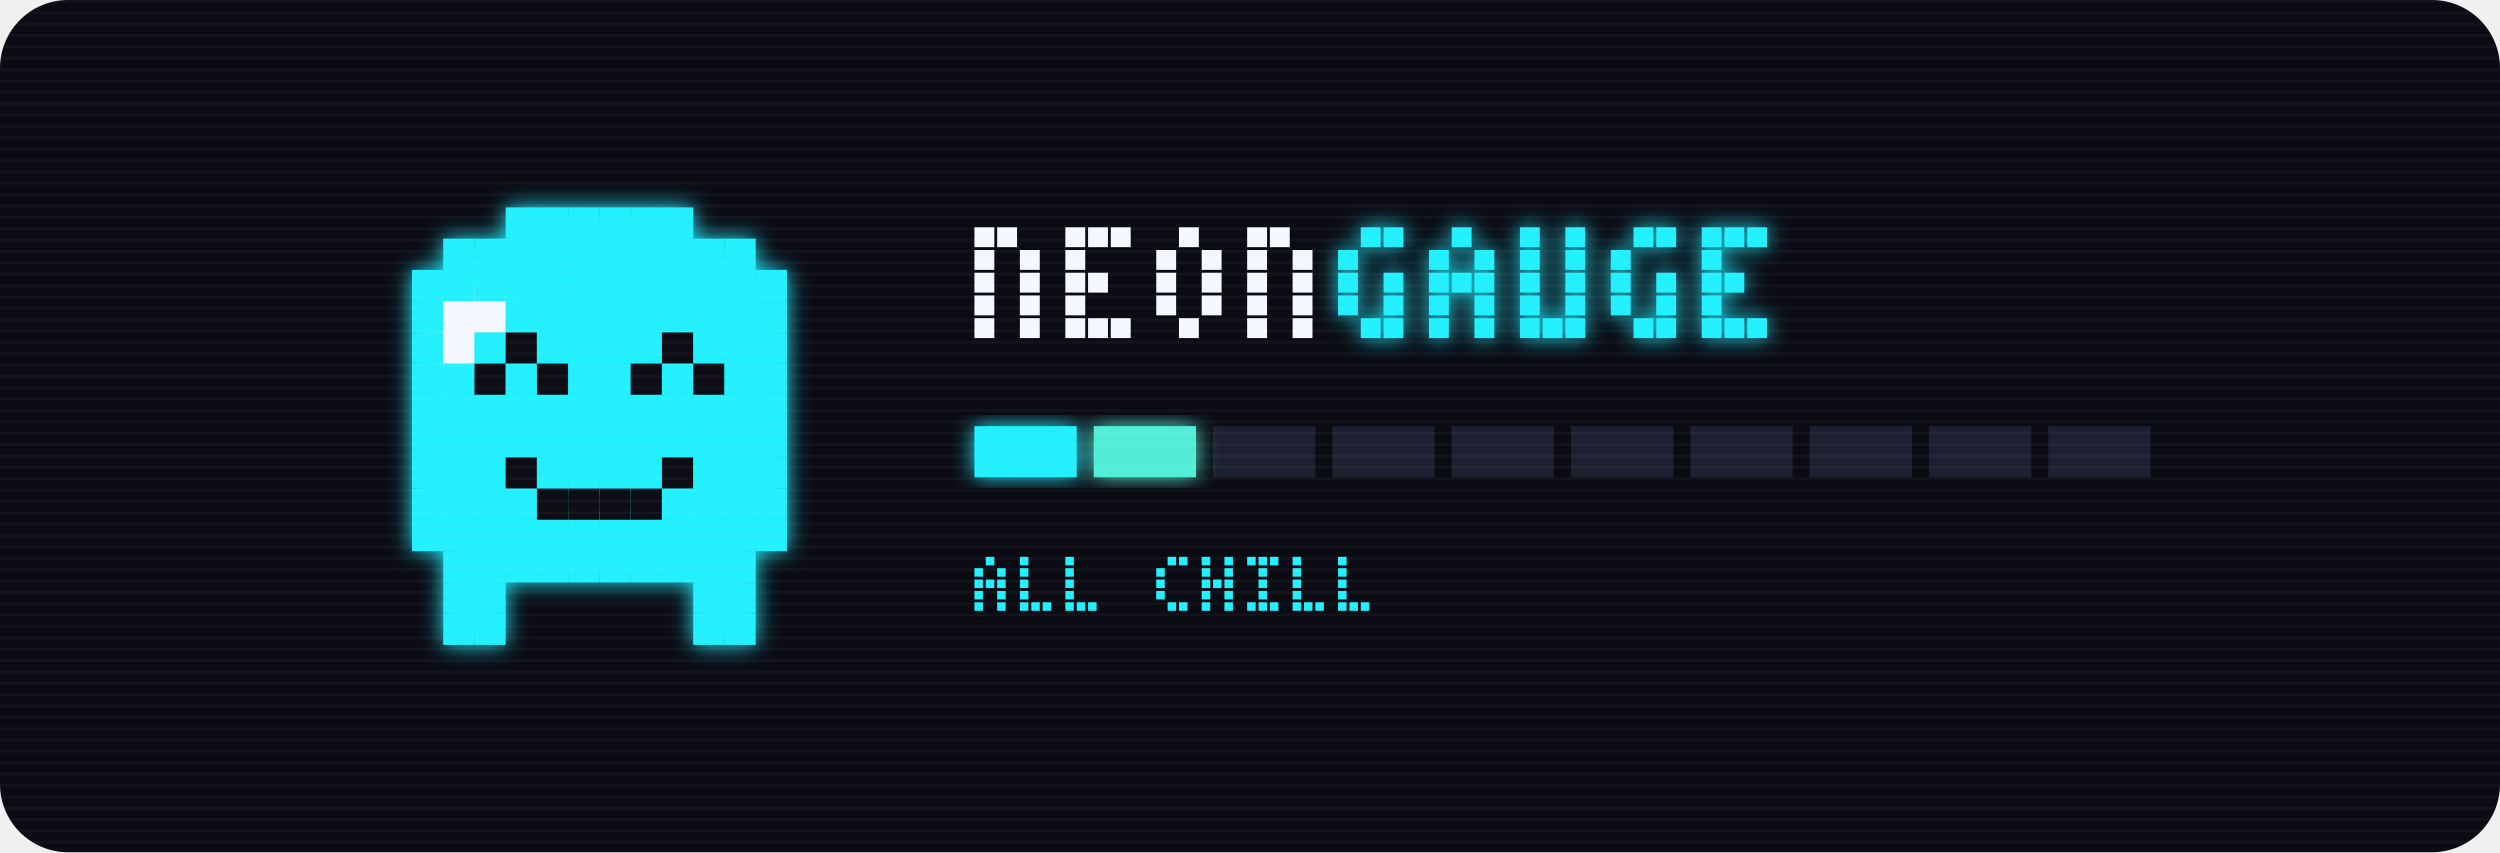
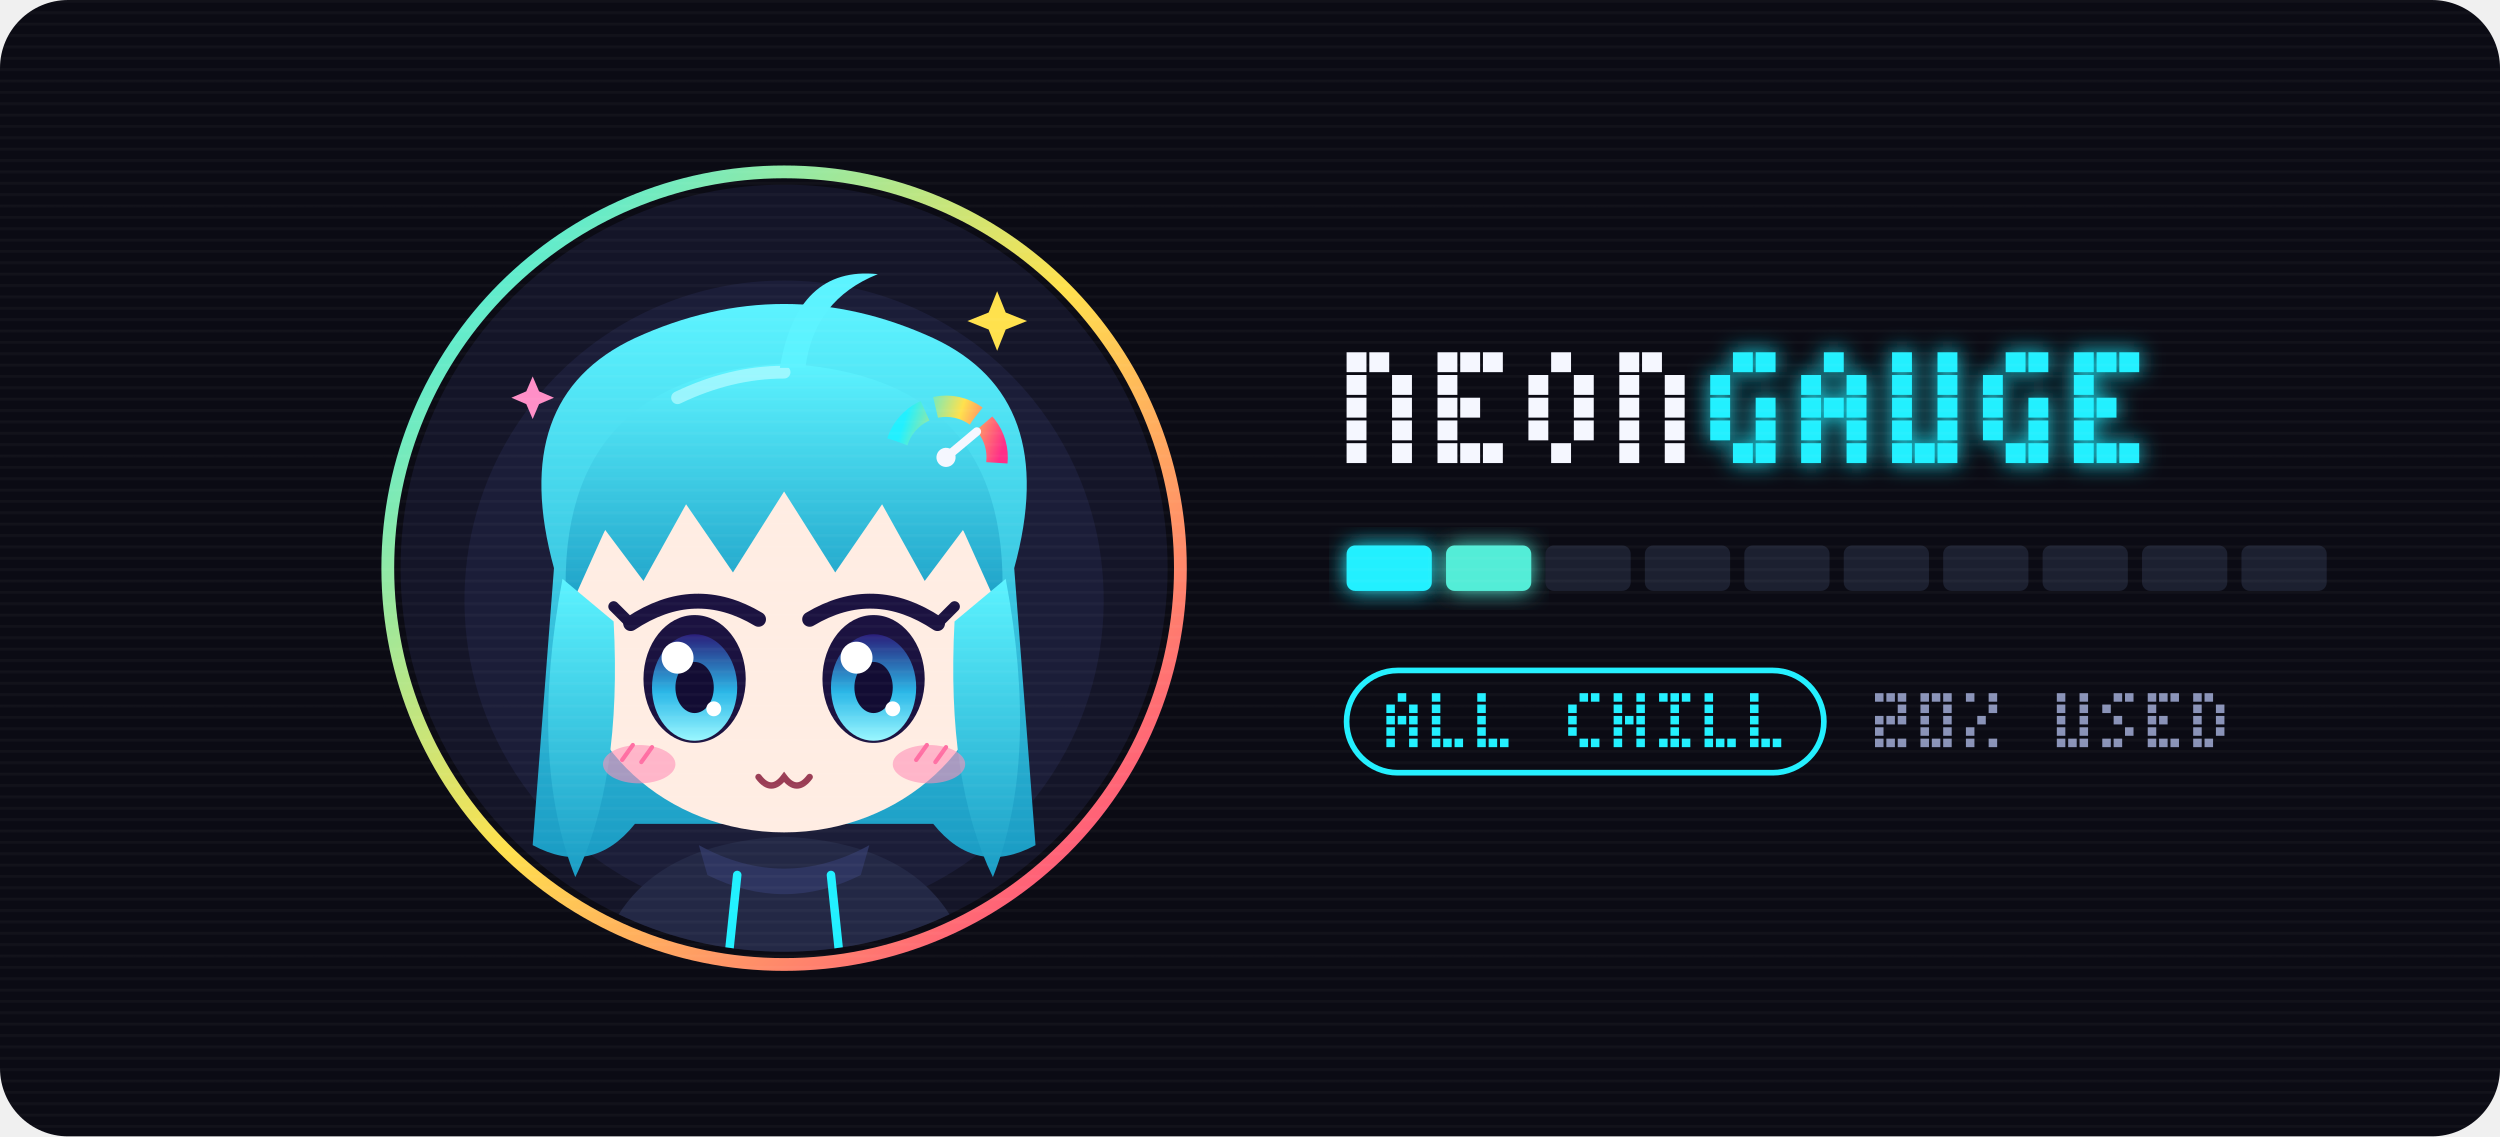
- <svg xmlns="http://www.w3.org/2000/svg" width="880" height="300" viewBox="0 0 880 300" role="img" aria-label="NeonGauge">
+ <svg xmlns="http://www.w3.org/2000/svg" width="880" height="400" viewBox="0 0 880 400" role="img" aria-label="NeonGauge: Gauge-chan next to a usage bar showing ALL CHILL">
  <defs>
-     <filter id="glow" x="-20%" y="-20%" width="140%" height="140%">
+     <filter id="glow" x="-20%" y="-40%" width="140%" height="180%">
      <feGaussianBlur stdDeviation="4" result="b" />
      <feMerge>
        <feMergeNode in="b" />
        <feMergeNode in="SourceGraphic" />
      </feMerge>
    </filter>
+   </defs>
+   <defs>
    <pattern id="scan" width="4" height="4" patternUnits="userSpaceOnUse">
-       <rect width="4" height="1" fill="#FFFFFF" fill-opacity="0.035" />
+       <rect width="4" height="1" fill="#FFFFFF" fill-opacity="0.03" />
    </pattern>
  </defs>
-   <rect width="880" height="300" rx="24" fill="#0B0B14" />
+   <rect width="880" height="400" rx="24" fill="#0B0B14" />
+   <svg x="126" y="50" width="300" height="300" viewBox="0 0 400 400">
+     <defs>
+       <clipPath id="bdBadge">
+         <circle cx="200" cy="200" r="180" />
+       </clipPath>
+       <linearGradient id="bdRing" x1="0" y1="0" x2="1" y2="1">
+         <stop offset="0" stop-color="#22F0FF" />
+         <stop offset="0.5" stop-color="#FFE14D" />
+         <stop offset="1" stop-color="#FF2E88" />
+       </linearGradient>
+       <linearGradient id="bdHair" x1="0" y1="0" x2="0" y2="1">
+         <stop offset="0" stop-color="#5CF3FF" />
+         <stop offset="1" stop-color="#1A9CC4" />
+       </linearGradient>
+       <linearGradient id="bdIris" x1="0" y1="0" x2="0" y2="1">
+         <stop offset="0" stop-color="#2A1E7A" />
+         <stop offset="0.55" stop-color="#2BB8E8" />
+         <stop offset="1" stop-color="#9AF7FF" />
+       </linearGradient>
+       <linearGradient id="bdClip" x1="0" y1="0" x2="1" y2="0">
+         <stop offset="0" stop-color="#22F0FF" />
+         <stop offset="0.5" stop-color="#FFE14D" />
+         <stop offset="1" stop-color="#FF2E88" />
+       </linearGradient>
+     </defs>
+     <circle cx="200" cy="200" r="186" fill="none" stroke="url(#bdRing)" stroke-width="6" />
+     <g clip-path="url(#bdBadge)">
+       <rect width="400" height="400" fill="#141528" />
+       <circle cx="200" cy="215" r="150" fill="#1B1D38" />
+       <path d="M 300 70 l 4 10 l 10 4 l -10 4 l -4 10 l -4 -10 l -10 -4 l 10 -4 z" fill="#FFE14D" />
+       <path d="M 82 110 l 3 7 l 7 3 l -7 3 l -3 7 l -3 -7 l -7 -3 l 7 -3 z" fill="#FF8FC7" />
+       <path d="M 92 200 Q 70 120 130 92 Q 200 60 270 92 Q 330 120 308 200 L 318 330 Q 290 345 270 320 L 130 320 Q 110 345 82 330 Z" fill="url(#bdHair)" />
+       <path d="M 110 400 Q 118 330 200 326 Q 282 330 290 400 Z" fill="#232845" />
+       <path d="M 160 330 Q 200 352 240 330 L 236 344 Q 200 362 164 344 Z" fill="#2E3560" />
+       <path d="M 178 344 L 174 382" stroke="#22F0FF" stroke-width="4" stroke-linecap="round" />
+       <path d="M 222 344 L 226 382" stroke="#22F0FF" stroke-width="4" stroke-linecap="round" />
+       <circle cx="174" cy="386" r="5" fill="#FF2E88" />
+       <circle cx="226" cy="386" r="5" fill="#FF2E88" />
+       <ellipse cx="200" cy="232" rx="100" ry="92" fill="#FFEDE3" />
+       <path d="M 98 222 Q 90 110 200 104 Q 310 110 302 222 L 284 182 L 266 206 L 246 170 L 224 202 L 200 164 L 176 202 L 154 170 L 134 206 L 116 182 Z" fill="url(#bdHair)" />
+       <path d="M 150 120 Q 175 108 200 108" stroke="#B6FBFF" stroke-width="6" stroke-linecap="round" fill="none" opacity="0.7" />
+       <path d="M 96 205 Q 80 290 102 345 Q 124 300 120 225 Z" fill="url(#bdHair)" />
+       <path d="M 304 205 Q 320 290 298 345 Q 276 300 280 225 Z" fill="url(#bdHair)" />
+       <path d="M 198 106 Q 206 58 244 62 Q 214 74 210 106 Z" fill="#5CF3FF" />
+       <g transform="translate(276 148) rotate(18)">
+         <path d="M -24 0 A 24 24 0 0 1 24 0" fill="none" stroke="url(#bdClip)" stroke-width="10" stroke-dasharray="20 5.2" />
+         <path d="M 0 0 L 10 -16" stroke="#F5F7FF" stroke-width="4" stroke-linecap="round" />
+         <circle cx="0" cy="0" r="4.5" fill="#F5F7FF" />
+       </g>
+       <g transform="translate(158 250)">
+         <path d="M -30 -24 Q 0 -44 30 -26" stroke="#1B1240" stroke-width="7" stroke-linecap="round" fill="none" />
+         <path d="M -30 -24 L -38 -32" stroke="#1B1240" stroke-width="5" stroke-linecap="round" />
+         <ellipse cx="0" cy="2" rx="24" ry="30" fill="#1B1240" />
+         <ellipse cx="0" cy="6" rx="20" ry="25" fill="url(#bdIris)" />
+         <ellipse cx="0" cy="6" rx="9" ry="12" fill="#120C33" />
+         <circle cx="-8" cy="-8" r="7.5" fill="#FFFFFF" />
+         <circle cx="9" cy="16" r="3.5" fill="#FFFFFF" />
+       </g>
+       <g transform="translate(242 250) scale(-1 1)">
+         <path d="M -30 -24 Q 0 -44 30 -26" stroke="#1B1240" stroke-width="7" stroke-linecap="round" fill="none" />
+         <path d="M -30 -24 L -38 -32" stroke="#1B1240" stroke-width="5" stroke-linecap="round" />
+         <ellipse cx="0" cy="2" rx="24" ry="30" fill="#1B1240" />
+         <ellipse cx="0" cy="6" rx="20" ry="25" fill="url(#bdIris)" />
+         <ellipse cx="0" cy="6" rx="9" ry="12" fill="#120C33" />
+         <circle cx="8" cy="-8" r="7.5" fill="#FFFFFF" />
+         <circle cx="-9" cy="16" r="3.5" fill="#FFFFFF" />
+       </g>
+       <ellipse cx="132" cy="292" rx="17" ry="9" fill="#FF8FB8" opacity="0.6" />
+       <ellipse cx="268" cy="292" rx="17" ry="9" fill="#FF8FB8" opacity="0.6" />
+       <path d="M 124 290 l 5 -7 M 133 291 l 5 -7 M 262 290 l 5 -7 M 271 291 l 5 -7" stroke="#FF6FA3" stroke-width="2" stroke-linecap="round" />
+       <path d="M 188 298 Q 194 306 200 298 Q 206 306 212 298" stroke="#9A3D55" stroke-width="3" stroke-linecap="round" fill="none" />
+     </g>
+   </svg>
+   <rect x="474" y="124" width="7" height="7" fill="#F5F7FF" />
+   <rect x="482" y="124" width="7" height="7" fill="#F5F7FF" />
+   <rect x="474" y="132" width="7" height="7" fill="#F5F7FF" />
+   <rect x="490" y="132" width="7" height="7" fill="#F5F7FF" />
+   <rect x="474" y="140" width="7" height="7" fill="#F5F7FF" />
+   <rect x="490" y="140" width="7" height="7" fill="#F5F7FF" />
+   <rect x="474" y="148" width="7" height="7" fill="#F5F7FF" />
+   <rect x="490" y="148" width="7" height="7" fill="#F5F7FF" />
+   <rect x="474" y="156" width="7" height="7" fill="#F5F7FF" />
+   <rect x="490" y="156" width="7" height="7" fill="#F5F7FF" />
+   <rect x="506" y="124" width="7" height="7" fill="#F5F7FF" />
+   <rect x="514" y="124" width="7" height="7" fill="#F5F7FF" />
+   <rect x="522" y="124" width="7" height="7" fill="#F5F7FF" />
+   <rect x="506" y="132" width="7" height="7" fill="#F5F7FF" />
+   <rect x="506" y="140" width="7" height="7" fill="#F5F7FF" />
+   <rect x="514" y="140" width="7" height="7" fill="#F5F7FF" />
+   <rect x="506" y="148" width="7" height="7" fill="#F5F7FF" />
+   <rect x="506" y="156" width="7" height="7" fill="#F5F7FF" />
+   <rect x="514" y="156" width="7" height="7" fill="#F5F7FF" />
+   <rect x="522" y="156" width="7" height="7" fill="#F5F7FF" />
+   <rect x="546" y="124" width="7" height="7" fill="#F5F7FF" />
+   <rect x="538" y="132" width="7" height="7" fill="#F5F7FF" />
+   <rect x="554" y="132" width="7" height="7" fill="#F5F7FF" />
+   <rect x="538" y="140" width="7" height="7" fill="#F5F7FF" />
+   <rect x="554" y="140" width="7" height="7" fill="#F5F7FF" />
+   <rect x="538" y="148" width="7" height="7" fill="#F5F7FF" />
+   <rect x="554" y="148" width="7" height="7" fill="#F5F7FF" />
+   <rect x="546" y="156" width="7" height="7" fill="#F5F7FF" />
+   <rect x="570" y="124" width="7" height="7" fill="#F5F7FF" />
+   <rect x="578" y="124" width="7" height="7" fill="#F5F7FF" />
+   <rect x="570" y="132" width="7" height="7" fill="#F5F7FF" />
+   <rect x="586" y="132" width="7" height="7" fill="#F5F7FF" />
+   <rect x="570" y="140" width="7" height="7" fill="#F5F7FF" />
+   <rect x="586" y="140" width="7" height="7" fill="#F5F7FF" />
+   <rect x="570" y="148" width="7" height="7" fill="#F5F7FF" />
+   <rect x="586" y="148" width="7" height="7" fill="#F5F7FF" />
+   <rect x="570" y="156" width="7" height="7" fill="#F5F7FF" />
+   <rect x="586" y="156" width="7" height="7" fill="#F5F7FF" />
  <g filter="url(#glow)">
-     <rect x="178" y="73" width="11" height="11" fill="#22F0FF" />
-     <rect x="189" y="73" width="11" height="11" fill="#22F0FF" />
-     <rect x="200" y="73" width="11" height="11" fill="#22F0FF" />
-     <rect x="211" y="73" width="11" height="11" fill="#22F0FF" />
-     <rect x="222" y="73" width="11" height="11" fill="#22F0FF" />
-     <rect x="233" y="73" width="11" height="11" fill="#22F0FF" />
-     <rect x="156" y="84" width="11" height="11" fill="#22F0FF" />
-     <rect x="167" y="84" width="11" height="11" fill="#22F0FF" />
-     <rect x="178" y="84" width="11" height="11" fill="#22F0FF" />
-     <rect x="189" y="84" width="11" height="11" fill="#22F0FF" />
-     <rect x="200" y="84" width="11" height="11" fill="#22F0FF" />
-     <rect x="211" y="84" width="11" height="11" fill="#22F0FF" />
-     <rect x="222" y="84" width="11" height="11" fill="#22F0FF" />
-     <rect x="233" y="84" width="11" height="11" fill="#22F0FF" />
-     <rect x="244" y="84" width="11" height="11" fill="#22F0FF" />
-     <rect x="255" y="84" width="11" height="11" fill="#22F0FF" />
-     <rect x="145" y="95" width="11" height="11" fill="#22F0FF" />
-     <rect x="156" y="95" width="11" height="11" fill="#22F0FF" />
-     <rect x="167" y="95" width="11" height="11" fill="#22F0FF" />
-     <rect x="178" y="95" width="11" height="11" fill="#22F0FF" />
-     <rect x="189" y="95" width="11" height="11" fill="#22F0FF" />
-     <rect x="200" y="95" width="11" height="11" fill="#22F0FF" />
-     <rect x="211" y="95" width="11" height="11" fill="#22F0FF" />
-     <rect x="222" y="95" width="11" height="11" fill="#22F0FF" />
-     <rect x="233" y="95" width="11" height="11" fill="#22F0FF" />
-     <rect x="244" y="95" width="11" height="11" fill="#22F0FF" />
-     <rect x="255" y="95" width="11" height="11" fill="#22F0FF" />
-     <rect x="266" y="95" width="11" height="11" fill="#22F0FF" />
-     <rect x="145" y="106" width="11" height="11" fill="#22F0FF" />
-     <rect x="156" y="106" width="11" height="11" fill="#F5F7FF" />
-     <rect x="167" y="106" width="11" height="11" fill="#F5F7FF" />
-     <rect x="178" y="106" width="11" height="11" fill="#22F0FF" />
-     <rect x="189" y="106" width="11" height="11" fill="#22F0FF" />
-     <rect x="200" y="106" width="11" height="11" fill="#22F0FF" />
-     <rect x="211" y="106" width="11" height="11" fill="#22F0FF" />
-     <rect x="222" y="106" width="11" height="11" fill="#22F0FF" />
-     <rect x="233" y="106" width="11" height="11" fill="#22F0FF" />
-     <rect x="244" y="106" width="11" height="11" fill="#22F0FF" />
-     <rect x="255" y="106" width="11" height="11" fill="#22F0FF" />
-     <rect x="266" y="106" width="11" height="11" fill="#22F0FF" />
-     <rect x="145" y="117" width="11" height="11" fill="#22F0FF" />
-     <rect x="156" y="117" width="11" height="11" fill="#F5F7FF" />
-     <rect x="167" y="117" width="11" height="11" fill="#22F0FF" />
-     <rect x="178" y="117" width="11" height="11" fill="#0B0B14" />
-     <rect x="189" y="117" width="11" height="11" fill="#22F0FF" />
-     <rect x="200" y="117" width="11" height="11" fill="#22F0FF" />
-     <rect x="211" y="117" width="11" height="11" fill="#22F0FF" />
-     <rect x="222" y="117" width="11" height="11" fill="#22F0FF" />
-     <rect x="233" y="117" width="11" height="11" fill="#0B0B14" />
-     <rect x="244" y="117" width="11" height="11" fill="#22F0FF" />
-     <rect x="255" y="117" width="11" height="11" fill="#22F0FF" />
-     <rect x="266" y="117" width="11" height="11" fill="#22F0FF" />
-     <rect x="145" y="128" width="11" height="11" fill="#22F0FF" />
-     <rect x="156" y="128" width="11" height="11" fill="#22F0FF" />
-     <rect x="167" y="128" width="11" height="11" fill="#0B0B14" />
-     <rect x="178" y="128" width="11" height="11" fill="#22F0FF" />
-     <rect x="189" y="128" width="11" height="11" fill="#0B0B14" />
-     <rect x="200" y="128" width="11" height="11" fill="#22F0FF" />
-     <rect x="211" y="128" width="11" height="11" fill="#22F0FF" />
-     <rect x="222" y="128" width="11" height="11" fill="#0B0B14" />
-     <rect x="233" y="128" width="11" height="11" fill="#22F0FF" />
-     <rect x="244" y="128" width="11" height="11" fill="#0B0B14" />
-     <rect x="255" y="128" width="11" height="11" fill="#22F0FF" />
-     <rect x="266" y="128" width="11" height="11" fill="#22F0FF" />
-     <rect x="145" y="139" width="11" height="11" fill="#22F0FF" />
-     <rect x="156" y="139" width="11" height="11" fill="#22F0FF" />
-     <rect x="167" y="139" width="11" height="11" fill="#22F0FF" />
-     <rect x="178" y="139" width="11" height="11" fill="#22F0FF" />
-     <rect x="189" y="139" width="11" height="11" fill="#22F0FF" />
-     <rect x="200" y="139" width="11" height="11" fill="#22F0FF" />
-     <rect x="211" y="139" width="11" height="11" fill="#22F0FF" />
-     <rect x="222" y="139" width="11" height="11" fill="#22F0FF" />
-     <rect x="233" y="139" width="11" height="11" fill="#22F0FF" />
-     <rect x="244" y="139" width="11" height="11" fill="#22F0FF" />
-     <rect x="255" y="139" width="11" height="11" fill="#22F0FF" />
-     <rect x="266" y="139" width="11" height="11" fill="#22F0FF" />
-     <rect x="145" y="150" width="11" height="11" fill="#22F0FF" />
-     <rect x="156" y="150" width="11" height="11" fill="#22F0FF" />
-     <rect x="167" y="150" width="11" height="11" fill="#22F0FF" />
-     <rect x="178" y="150" width="11" height="11" fill="#22F0FF" />
-     <rect x="189" y="150" width="11" height="11" fill="#22F0FF" />
-     <rect x="200" y="150" width="11" height="11" fill="#22F0FF" />
-     <rect x="211" y="150" width="11" height="11" fill="#22F0FF" />
-     <rect x="222" y="150" width="11" height="11" fill="#22F0FF" />
-     <rect x="233" y="150" width="11" height="11" fill="#22F0FF" />
-     <rect x="244" y="150" width="11" height="11" fill="#22F0FF" />
-     <rect x="255" y="150" width="11" height="11" fill="#22F0FF" />
-     <rect x="266" y="150" width="11" height="11" fill="#22F0FF" />
-     <rect x="145" y="161" width="11" height="11" fill="#22F0FF" />
-     <rect x="156" y="161" width="11" height="11" fill="#22F0FF" />
-     <rect x="167" y="161" width="11" height="11" fill="#22F0FF" />
-     <rect x="178" y="161" width="11" height="11" fill="#0B0B14" />
-     <rect x="189" y="161" width="11" height="11" fill="#22F0FF" />
-     <rect x="200" y="161" width="11" height="11" fill="#22F0FF" />
-     <rect x="211" y="161" width="11" height="11" fill="#22F0FF" />
-     <rect x="222" y="161" width="11" height="11" fill="#22F0FF" />
-     <rect x="233" y="161" width="11" height="11" fill="#0B0B14" />
-     <rect x="244" y="161" width="11" height="11" fill="#22F0FF" />
-     <rect x="255" y="161" width="11" height="11" fill="#22F0FF" />
-     <rect x="266" y="161" width="11" height="11" fill="#22F0FF" />
-     <rect x="145" y="172" width="11" height="11" fill="#22F0FF" />
-     <rect x="156" y="172" width="11" height="11" fill="#22F0FF" />
-     <rect x="167" y="172" width="11" height="11" fill="#22F0FF" />
-     <rect x="178" y="172" width="11" height="11" fill="#22F0FF" />
-     <rect x="189" y="172" width="11" height="11" fill="#0B0B14" />
-     <rect x="200" y="172" width="11" height="11" fill="#0B0B14" />
-     <rect x="211" y="172" width="11" height="11" fill="#0B0B14" />
-     <rect x="222" y="172" width="11" height="11" fill="#0B0B14" />
-     <rect x="233" y="172" width="11" height="11" fill="#22F0FF" />
-     <rect x="244" y="172" width="11" height="11" fill="#22F0FF" />
-     <rect x="255" y="172" width="11" height="11" fill="#22F0FF" />
-     <rect x="266" y="172" width="11" height="11" fill="#22F0FF" />
-     <rect x="145" y="183" width="11" height="11" fill="#22F0FF" />
-     <rect x="156" y="183" width="11" height="11" fill="#22F0FF" />
-     <rect x="167" y="183" width="11" height="11" fill="#22F0FF" />
-     <rect x="178" y="183" width="11" height="11" fill="#22F0FF" />
-     <rect x="189" y="183" width="11" height="11" fill="#22F0FF" />
-     <rect x="200" y="183" width="11" height="11" fill="#22F0FF" />
-     <rect x="211" y="183" width="11" height="11" fill="#22F0FF" />
-     <rect x="222" y="183" width="11" height="11" fill="#22F0FF" />
-     <rect x="233" y="183" width="11" height="11" fill="#22F0FF" />
-     <rect x="244" y="183" width="11" height="11" fill="#22F0FF" />
-     <rect x="255" y="183" width="11" height="11" fill="#22F0FF" />
-     <rect x="266" y="183" width="11" height="11" fill="#22F0FF" />
-     <rect x="156" y="194" width="11" height="11" fill="#22F0FF" />
-     <rect x="167" y="194" width="11" height="11" fill="#22F0FF" />
-     <rect x="178" y="194" width="11" height="11" fill="#22F0FF" />
-     <rect x="189" y="194" width="11" height="11" fill="#22F0FF" />
-     <rect x="200" y="194" width="11" height="11" fill="#22F0FF" />
-     <rect x="211" y="194" width="11" height="11" fill="#22F0FF" />
-     <rect x="222" y="194" width="11" height="11" fill="#22F0FF" />
-     <rect x="233" y="194" width="11" height="11" fill="#22F0FF" />
-     <rect x="244" y="194" width="11" height="11" fill="#22F0FF" />
-     <rect x="255" y="194" width="11" height="11" fill="#22F0FF" />
-     <rect x="156" y="205" width="11" height="11" fill="#22F0FF" />
-     <rect x="167" y="205" width="11" height="11" fill="#22F0FF" />
-     <rect x="244" y="205" width="11" height="11" fill="#22F0FF" />
-     <rect x="255" y="205" width="11" height="11" fill="#22F0FF" />
-     <rect x="156" y="216" width="11" height="11" fill="#22F0FF" />
-     <rect x="167" y="216" width="11" height="11" fill="#22F0FF" />
-     <rect x="244" y="216" width="11" height="11" fill="#22F0FF" />
-     <rect x="255" y="216" width="11" height="11" fill="#22F0FF" />
+     <rect x="610" y="124" width="7" height="7" fill="#22F0FF" />
+     <rect x="618" y="124" width="7" height="7" fill="#22F0FF" />
+     <rect x="602" y="132" width="7" height="7" fill="#22F0FF" />
+     <rect x="602" y="140" width="7" height="7" fill="#22F0FF" />
+     <rect x="618" y="140" width="7" height="7" fill="#22F0FF" />
+     <rect x="602" y="148" width="7" height="7" fill="#22F0FF" />
+     <rect x="618" y="148" width="7" height="7" fill="#22F0FF" />
+     <rect x="610" y="156" width="7" height="7" fill="#22F0FF" />
+     <rect x="618" y="156" width="7" height="7" fill="#22F0FF" />
+     <rect x="642" y="124" width="7" height="7" fill="#22F0FF" />
+     <rect x="634" y="132" width="7" height="7" fill="#22F0FF" />
+     <rect x="650" y="132" width="7" height="7" fill="#22F0FF" />
+     <rect x="634" y="140" width="7" height="7" fill="#22F0FF" />
+     <rect x="642" y="140" width="7" height="7" fill="#22F0FF" />
+     <rect x="650" y="140" width="7" height="7" fill="#22F0FF" />
+     <rect x="634" y="148" width="7" height="7" fill="#22F0FF" />
+     <rect x="650" y="148" width="7" height="7" fill="#22F0FF" />
+     <rect x="634" y="156" width="7" height="7" fill="#22F0FF" />
+     <rect x="650" y="156" width="7" height="7" fill="#22F0FF" />
+     <rect x="666" y="124" width="7" height="7" fill="#22F0FF" />
+     <rect x="682" y="124" width="7" height="7" fill="#22F0FF" />
+     <rect x="666" y="132" width="7" height="7" fill="#22F0FF" />
+     <rect x="682" y="132" width="7" height="7" fill="#22F0FF" />
+     <rect x="666" y="140" width="7" height="7" fill="#22F0FF" />
+     <rect x="682" y="140" width="7" height="7" fill="#22F0FF" />
+     <rect x="666" y="148" width="7" height="7" fill="#22F0FF" />
+     <rect x="682" y="148" width="7" height="7" fill="#22F0FF" />
+     <rect x="666" y="156" width="7" height="7" fill="#22F0FF" />
+     <rect x="674" y="156" width="7" height="7" fill="#22F0FF" />
+     <rect x="682" y="156" width="7" height="7" fill="#22F0FF" />
+     <rect x="706" y="124" width="7" height="7" fill="#22F0FF" />
+     <rect x="714" y="124" width="7" height="7" fill="#22F0FF" />
+     <rect x="698" y="132" width="7" height="7" fill="#22F0FF" />
+     <rect x="698" y="140" width="7" height="7" fill="#22F0FF" />
+     <rect x="714" y="140" width="7" height="7" fill="#22F0FF" />
+     <rect x="698" y="148" width="7" height="7" fill="#22F0FF" />
+     <rect x="714" y="148" width="7" height="7" fill="#22F0FF" />
+     <rect x="706" y="156" width="7" height="7" fill="#22F0FF" />
+     <rect x="714" y="156" width="7" height="7" fill="#22F0FF" />
+     <rect x="730" y="124" width="7" height="7" fill="#22F0FF" />
+     <rect x="738" y="124" width="7" height="7" fill="#22F0FF" />
+     <rect x="746" y="124" width="7" height="7" fill="#22F0FF" />
+     <rect x="730" y="132" width="7" height="7" fill="#22F0FF" />
+     <rect x="730" y="140" width="7" height="7" fill="#22F0FF" />
+     <rect x="738" y="140" width="7" height="7" fill="#22F0FF" />
+     <rect x="730" y="148" width="7" height="7" fill="#22F0FF" />
+     <rect x="730" y="156" width="7" height="7" fill="#22F0FF" />
+     <rect x="738" y="156" width="7" height="7" fill="#22F0FF" />
+     <rect x="746" y="156" width="7" height="7" fill="#22F0FF" />
  </g>
-   <g>
-     <rect x="343" y="80" width="7" height="7" fill="#F5F7FF" />
-     <rect x="351" y="80" width="7" height="7" fill="#F5F7FF" />
-     <rect x="343" y="88" width="7" height="7" fill="#F5F7FF" />
-     <rect x="359" y="88" width="7" height="7" fill="#F5F7FF" />
-     <rect x="343" y="96" width="7" height="7" fill="#F5F7FF" />
-     <rect x="359" y="96" width="7" height="7" fill="#F5F7FF" />
-     <rect x="343" y="104" width="7" height="7" fill="#F5F7FF" />
-     <rect x="359" y="104" width="7" height="7" fill="#F5F7FF" />
-     <rect x="343" y="112" width="7" height="7" fill="#F5F7FF" />
-     <rect x="359" y="112" width="7" height="7" fill="#F5F7FF" />
-     <rect x="375" y="80" width="7" height="7" fill="#F5F7FF" />
-     <rect x="383" y="80" width="7" height="7" fill="#F5F7FF" />
-     <rect x="391" y="80" width="7" height="7" fill="#F5F7FF" />
-     <rect x="375" y="88" width="7" height="7" fill="#F5F7FF" />
-     <rect x="375" y="96" width="7" height="7" fill="#F5F7FF" />
-     <rect x="383" y="96" width="7" height="7" fill="#F5F7FF" />
-     <rect x="375" y="104" width="7" height="7" fill="#F5F7FF" />
-     <rect x="375" y="112" width="7" height="7" fill="#F5F7FF" />
-     <rect x="383" y="112" width="7" height="7" fill="#F5F7FF" />
-     <rect x="391" y="112" width="7" height="7" fill="#F5F7FF" />
-     <rect x="415" y="80" width="7" height="7" fill="#F5F7FF" />
-     <rect x="407" y="88" width="7" height="7" fill="#F5F7FF" />
-     <rect x="423" y="88" width="7" height="7" fill="#F5F7FF" />
-     <rect x="407" y="96" width="7" height="7" fill="#F5F7FF" />
-     <rect x="423" y="96" width="7" height="7" fill="#F5F7FF" />
-     <rect x="407" y="104" width="7" height="7" fill="#F5F7FF" />
-     <rect x="423" y="104" width="7" height="7" fill="#F5F7FF" />
-     <rect x="415" y="112" width="7" height="7" fill="#F5F7FF" />
-     <rect x="439" y="80" width="7" height="7" fill="#F5F7FF" />
-     <rect x="447" y="80" width="7" height="7" fill="#F5F7FF" />
-     <rect x="439" y="88" width="7" height="7" fill="#F5F7FF" />
-     <rect x="455" y="88" width="7" height="7" fill="#F5F7FF" />
-     <rect x="439" y="96" width="7" height="7" fill="#F5F7FF" />
-     <rect x="455" y="96" width="7" height="7" fill="#F5F7FF" />
-     <rect x="439" y="104" width="7" height="7" fill="#F5F7FF" />
-     <rect x="455" y="104" width="7" height="7" fill="#F5F7FF" />
-     <rect x="439" y="112" width="7" height="7" fill="#F5F7FF" />
-     <rect x="455" y="112" width="7" height="7" fill="#F5F7FF" />
-   </g>
-   <g filter="url(#glow)">
-     <rect x="479" y="80" width="7" height="7" fill="#22F0FF" />
-     <rect x="487" y="80" width="7" height="7" fill="#22F0FF" />
-     <rect x="471" y="88" width="7" height="7" fill="#22F0FF" />
-     <rect x="471" y="96" width="7" height="7" fill="#22F0FF" />
-     <rect x="487" y="96" width="7" height="7" fill="#22F0FF" />
-     <rect x="471" y="104" width="7" height="7" fill="#22F0FF" />
-     <rect x="487" y="104" width="7" height="7" fill="#22F0FF" />
-     <rect x="479" y="112" width="7" height="7" fill="#22F0FF" />
-     <rect x="487" y="112" width="7" height="7" fill="#22F0FF" />
-     <rect x="511" y="80" width="7" height="7" fill="#22F0FF" />
-     <rect x="503" y="88" width="7" height="7" fill="#22F0FF" />
-     <rect x="519" y="88" width="7" height="7" fill="#22F0FF" />
-     <rect x="503" y="96" width="7" height="7" fill="#22F0FF" />
-     <rect x="511" y="96" width="7" height="7" fill="#22F0FF" />
-     <rect x="519" y="96" width="7" height="7" fill="#22F0FF" />
-     <rect x="503" y="104" width="7" height="7" fill="#22F0FF" />
-     <rect x="519" y="104" width="7" height="7" fill="#22F0FF" />
-     <rect x="503" y="112" width="7" height="7" fill="#22F0FF" />
-     <rect x="519" y="112" width="7" height="7" fill="#22F0FF" />
-     <rect x="535" y="80" width="7" height="7" fill="#22F0FF" />
-     <rect x="551" y="80" width="7" height="7" fill="#22F0FF" />
-     <rect x="535" y="88" width="7" height="7" fill="#22F0FF" />
-     <rect x="551" y="88" width="7" height="7" fill="#22F0FF" />
-     <rect x="535" y="96" width="7" height="7" fill="#22F0FF" />
-     <rect x="551" y="96" width="7" height="7" fill="#22F0FF" />
-     <rect x="535" y="104" width="7" height="7" fill="#22F0FF" />
-     <rect x="551" y="104" width="7" height="7" fill="#22F0FF" />
-     <rect x="535" y="112" width="7" height="7" fill="#22F0FF" />
-     <rect x="543" y="112" width="7" height="7" fill="#22F0FF" />
-     <rect x="551" y="112" width="7" height="7" fill="#22F0FF" />
-     <rect x="575" y="80" width="7" height="7" fill="#22F0FF" />
-     <rect x="583" y="80" width="7" height="7" fill="#22F0FF" />
-     <rect x="567" y="88" width="7" height="7" fill="#22F0FF" />
-     <rect x="567" y="96" width="7" height="7" fill="#22F0FF" />
-     <rect x="583" y="96" width="7" height="7" fill="#22F0FF" />
-     <rect x="567" y="104" width="7" height="7" fill="#22F0FF" />
-     <rect x="583" y="104" width="7" height="7" fill="#22F0FF" />
-     <rect x="575" y="112" width="7" height="7" fill="#22F0FF" />
-     <rect x="583" y="112" width="7" height="7" fill="#22F0FF" />
-     <rect x="599" y="80" width="7" height="7" fill="#22F0FF" />
-     <rect x="607" y="80" width="7" height="7" fill="#22F0FF" />
-     <rect x="615" y="80" width="7" height="7" fill="#22F0FF" />
-     <rect x="599" y="88" width="7" height="7" fill="#22F0FF" />
-     <rect x="599" y="96" width="7" height="7" fill="#22F0FF" />
-     <rect x="607" y="96" width="7" height="7" fill="#22F0FF" />
-     <rect x="599" y="104" width="7" height="7" fill="#22F0FF" />
-     <rect x="599" y="112" width="7" height="7" fill="#22F0FF" />
-     <rect x="607" y="112" width="7" height="7" fill="#22F0FF" />
-     <rect x="615" y="112" width="7" height="7" fill="#22F0FF" />
-   </g>
-   <rect x="427" y="150" width="36" height="18" fill="#1C2030" />
-   <rect x="469" y="150" width="36" height="18" fill="#1C2030" />
-   <rect x="511" y="150" width="36" height="18" fill="#1C2030" />
-   <rect x="553" y="150" width="36" height="18" fill="#1C2030" />
-   <rect x="595" y="150" width="36" height="18" fill="#1C2030" />
-   <rect x="637" y="150" width="36" height="18" fill="#1C2030" />
-   <rect x="679" y="150" width="36" height="18" fill="#1C2030" />
-   <rect x="721" y="150" width="36" height="18" fill="#1C2030" />
-   <g filter="url(#glow)">
-     <rect x="343" y="150" width="36" height="18" fill="#22F0FF" />
-     <rect x="385" y="150" width="36" height="18" fill="#53EDD7" />
-   </g>
-   <g>
-     <rect x="347" y="196" width="3" height="3" fill="#22F0FF" />
-     <rect x="343" y="200" width="3" height="3" fill="#22F0FF" />
-     <rect x="351" y="200" width="3" height="3" fill="#22F0FF" />
-     <rect x="343" y="204" width="3" height="3" fill="#22F0FF" />
-     <rect x="347" y="204" width="3" height="3" fill="#22F0FF" />
-     <rect x="351" y="204" width="3" height="3" fill="#22F0FF" />
-     <rect x="343" y="208" width="3" height="3" fill="#22F0FF" />
-     <rect x="351" y="208" width="3" height="3" fill="#22F0FF" />
-     <rect x="343" y="212" width="3" height="3" fill="#22F0FF" />
-     <rect x="351" y="212" width="3" height="3" fill="#22F0FF" />
-     <rect x="359" y="196" width="3" height="3" fill="#22F0FF" />
-     <rect x="359" y="200" width="3" height="3" fill="#22F0FF" />
-     <rect x="359" y="204" width="3" height="3" fill="#22F0FF" />
-     <rect x="359" y="208" width="3" height="3" fill="#22F0FF" />
-     <rect x="359" y="212" width="3" height="3" fill="#22F0FF" />
-     <rect x="363" y="212" width="3" height="3" fill="#22F0FF" />
-     <rect x="367" y="212" width="3" height="3" fill="#22F0FF" />
-     <rect x="375" y="196" width="3" height="3" fill="#22F0FF" />
-     <rect x="375" y="200" width="3" height="3" fill="#22F0FF" />
-     <rect x="375" y="204" width="3" height="3" fill="#22F0FF" />
-     <rect x="375" y="208" width="3" height="3" fill="#22F0FF" />
-     <rect x="375" y="212" width="3" height="3" fill="#22F0FF" />
-     <rect x="379" y="212" width="3" height="3" fill="#22F0FF" />
-     <rect x="383" y="212" width="3" height="3" fill="#22F0FF" />
-     <rect x="411" y="196" width="3" height="3" fill="#22F0FF" />
-     <rect x="415" y="196" width="3" height="3" fill="#22F0FF" />
-     <rect x="407" y="200" width="3" height="3" fill="#22F0FF" />
-     <rect x="407" y="204" width="3" height="3" fill="#22F0FF" />
-     <rect x="407" y="208" width="3" height="3" fill="#22F0FF" />
-     <rect x="411" y="212" width="3" height="3" fill="#22F0FF" />
-     <rect x="415" y="212" width="3" height="3" fill="#22F0FF" />
-     <rect x="423" y="196" width="3" height="3" fill="#22F0FF" />
-     <rect x="431" y="196" width="3" height="3" fill="#22F0FF" />
-     <rect x="423" y="200" width="3" height="3" fill="#22F0FF" />
-     <rect x="431" y="200" width="3" height="3" fill="#22F0FF" />
-     <rect x="423" y="204" width="3" height="3" fill="#22F0FF" />
-     <rect x="427" y="204" width="3" height="3" fill="#22F0FF" />
-     <rect x="431" y="204" width="3" height="3" fill="#22F0FF" />
-     <rect x="423" y="208" width="3" height="3" fill="#22F0FF" />
-     <rect x="431" y="208" width="3" height="3" fill="#22F0FF" />
-     <rect x="423" y="212" width="3" height="3" fill="#22F0FF" />
-     <rect x="431" y="212" width="3" height="3" fill="#22F0FF" />
-     <rect x="439" y="196" width="3" height="3" fill="#22F0FF" />
-     <rect x="443" y="196" width="3" height="3" fill="#22F0FF" />
-     <rect x="447" y="196" width="3" height="3" fill="#22F0FF" />
-     <rect x="443" y="200" width="3" height="3" fill="#22F0FF" />
-     <rect x="443" y="204" width="3" height="3" fill="#22F0FF" />
-     <rect x="443" y="208" width="3" height="3" fill="#22F0FF" />
-     <rect x="439" y="212" width="3" height="3" fill="#22F0FF" />
-     <rect x="443" y="212" width="3" height="3" fill="#22F0FF" />
-     <rect x="447" y="212" width="3" height="3" fill="#22F0FF" />
-     <rect x="455" y="196" width="3" height="3" fill="#22F0FF" />
-     <rect x="455" y="200" width="3" height="3" fill="#22F0FF" />
-     <rect x="455" y="204" width="3" height="3" fill="#22F0FF" />
-     <rect x="455" y="208" width="3" height="3" fill="#22F0FF" />
-     <rect x="455" y="212" width="3" height="3" fill="#22F0FF" />
-     <rect x="459" y="212" width="3" height="3" fill="#22F0FF" />
-     <rect x="463" y="212" width="3" height="3" fill="#22F0FF" />
-     <rect x="471" y="196" width="3" height="3" fill="#22F0FF" />
-     <rect x="471" y="200" width="3" height="3" fill="#22F0FF" />
-     <rect x="471" y="204" width="3" height="3" fill="#22F0FF" />
-     <rect x="471" y="208" width="3" height="3" fill="#22F0FF" />
-     <rect x="471" y="212" width="3" height="3" fill="#22F0FF" />
-     <rect x="475" y="212" width="3" height="3" fill="#22F0FF" />
-     <rect x="479" y="212" width="3" height="3" fill="#22F0FF" />
-   </g>
-   <rect width="880" height="300" rx="24" fill="url(#scan)" />
+   <rect x="474" y="192" width="30" height="16" rx="3" fill="#22F0FF" filter="url(#glow)" />
+   <rect x="509" y="192" width="30" height="16" rx="3" fill="#53EDD7" filter="url(#glow)" />
+   <rect x="544" y="192" width="30" height="16" rx="3" fill="#1C2030" />
+   <rect x="579" y="192" width="30" height="16" rx="3" fill="#1C2030" />
+   <rect x="614" y="192" width="30" height="16" rx="3" fill="#1C2030" />
+   <rect x="649" y="192" width="30" height="16" rx="3" fill="#1C2030" />
+   <rect x="684" y="192" width="30" height="16" rx="3" fill="#1C2030" />
+   <rect x="719" y="192" width="30" height="16" rx="3" fill="#1C2030" />
+   <rect x="754" y="192" width="30" height="16" rx="3" fill="#1C2030" />
+   <rect x="789" y="192" width="30" height="16" rx="3" fill="#1C2030" />
+   <rect x="474" y="236" width="168" height="36" rx="18.0" fill="none" stroke="#22F0FF" stroke-width="2" />
+   <rect x="492.0" y="244" width="3" height="3" fill="#22F0FF" />
+   <rect x="488.0" y="248" width="3" height="3" fill="#22F0FF" />
+   <rect x="496.0" y="248" width="3" height="3" fill="#22F0FF" />
+   <rect x="488.0" y="252" width="3" height="3" fill="#22F0FF" />
+   <rect x="492.0" y="252" width="3" height="3" fill="#22F0FF" />
+   <rect x="496.0" y="252" width="3" height="3" fill="#22F0FF" />
+   <rect x="488.0" y="256" width="3" height="3" fill="#22F0FF" />
+   <rect x="496.0" y="256" width="3" height="3" fill="#22F0FF" />
+   <rect x="488.0" y="260" width="3" height="3" fill="#22F0FF" />
+   <rect x="496.0" y="260" width="3" height="3" fill="#22F0FF" />
+   <rect x="504.0" y="244" width="3" height="3" fill="#22F0FF" />
+   <rect x="504.0" y="248" width="3" height="3" fill="#22F0FF" />
+   <rect x="504.0" y="252" width="3" height="3" fill="#22F0FF" />
+   <rect x="504.0" y="256" width="3" height="3" fill="#22F0FF" />
+   <rect x="504.0" y="260" width="3" height="3" fill="#22F0FF" />
+   <rect x="508.0" y="260" width="3" height="3" fill="#22F0FF" />
+   <rect x="512.0" y="260" width="3" height="3" fill="#22F0FF" />
+   <rect x="520.0" y="244" width="3" height="3" fill="#22F0FF" />
+   <rect x="520.0" y="248" width="3" height="3" fill="#22F0FF" />
+   <rect x="520.0" y="252" width="3" height="3" fill="#22F0FF" />
+   <rect x="520.0" y="256" width="3" height="3" fill="#22F0FF" />
+   <rect x="520.0" y="260" width="3" height="3" fill="#22F0FF" />
+   <rect x="524.0" y="260" width="3" height="3" fill="#22F0FF" />
+   <rect x="528.0" y="260" width="3" height="3" fill="#22F0FF" />
+   <rect x="556.0" y="244" width="3" height="3" fill="#22F0FF" />
+   <rect x="560.0" y="244" width="3" height="3" fill="#22F0FF" />
+   <rect x="552.0" y="248" width="3" height="3" fill="#22F0FF" />
+   <rect x="552.0" y="252" width="3" height="3" fill="#22F0FF" />
+   <rect x="552.0" y="256" width="3" height="3" fill="#22F0FF" />
+   <rect x="556.0" y="260" width="3" height="3" fill="#22F0FF" />
+   <rect x="560.0" y="260" width="3" height="3" fill="#22F0FF" />
+   <rect x="568.0" y="244" width="3" height="3" fill="#22F0FF" />
+   <rect x="576.0" y="244" width="3" height="3" fill="#22F0FF" />
+   <rect x="568.0" y="248" width="3" height="3" fill="#22F0FF" />
+   <rect x="576.0" y="248" width="3" height="3" fill="#22F0FF" />
+   <rect x="568.0" y="252" width="3" height="3" fill="#22F0FF" />
+   <rect x="572.0" y="252" width="3" height="3" fill="#22F0FF" />
+   <rect x="576.0" y="252" width="3" height="3" fill="#22F0FF" />
+   <rect x="568.0" y="256" width="3" height="3" fill="#22F0FF" />
+   <rect x="576.0" y="256" width="3" height="3" fill="#22F0FF" />
+   <rect x="568.0" y="260" width="3" height="3" fill="#22F0FF" />
+   <rect x="576.0" y="260" width="3" height="3" fill="#22F0FF" />
+   <rect x="584.0" y="244" width="3" height="3" fill="#22F0FF" />
+   <rect x="588.0" y="244" width="3" height="3" fill="#22F0FF" />
+   <rect x="592.0" y="244" width="3" height="3" fill="#22F0FF" />
+   <rect x="588.0" y="248" width="3" height="3" fill="#22F0FF" />
+   <rect x="588.0" y="252" width="3" height="3" fill="#22F0FF" />
+   <rect x="588.0" y="256" width="3" height="3" fill="#22F0FF" />
+   <rect x="584.0" y="260" width="3" height="3" fill="#22F0FF" />
+   <rect x="588.0" y="260" width="3" height="3" fill="#22F0FF" />
+   <rect x="592.0" y="260" width="3" height="3" fill="#22F0FF" />
+   <rect x="600.0" y="244" width="3" height="3" fill="#22F0FF" />
+   <rect x="600.0" y="248" width="3" height="3" fill="#22F0FF" />
+   <rect x="600.0" y="252" width="3" height="3" fill="#22F0FF" />
+   <rect x="600.0" y="256" width="3" height="3" fill="#22F0FF" />
+   <rect x="600.0" y="260" width="3" height="3" fill="#22F0FF" />
+   <rect x="604.0" y="260" width="3" height="3" fill="#22F0FF" />
+   <rect x="608.0" y="260" width="3" height="3" fill="#22F0FF" />
+   <rect x="616.0" y="244" width="3" height="3" fill="#22F0FF" />
+   <rect x="616.0" y="248" width="3" height="3" fill="#22F0FF" />
+   <rect x="616.0" y="252" width="3" height="3" fill="#22F0FF" />
+   <rect x="616.0" y="256" width="3" height="3" fill="#22F0FF" />
+   <rect x="616.0" y="260" width="3" height="3" fill="#22F0FF" />
+   <rect x="620.0" y="260" width="3" height="3" fill="#22F0FF" />
+   <rect x="624.0" y="260" width="3" height="3" fill="#22F0FF" />
+   <rect x="660" y="244" width="3" height="3" fill="#8A93B8" />
+   <rect x="664" y="244" width="3" height="3" fill="#8A93B8" />
+   <rect x="668" y="244" width="3" height="3" fill="#8A93B8" />
+   <rect x="668" y="248" width="3" height="3" fill="#8A93B8" />
+   <rect x="660" y="252" width="3" height="3" fill="#8A93B8" />
+   <rect x="664" y="252" width="3" height="3" fill="#8A93B8" />
+   <rect x="668" y="252" width="3" height="3" fill="#8A93B8" />
+   <rect x="660" y="256" width="3" height="3" fill="#8A93B8" />
+   <rect x="660" y="260" width="3" height="3" fill="#8A93B8" />
+   <rect x="664" y="260" width="3" height="3" fill="#8A93B8" />
+   <rect x="668" y="260" width="3" height="3" fill="#8A93B8" />
+   <rect x="676" y="244" width="3" height="3" fill="#8A93B8" />
+   <rect x="680" y="244" width="3" height="3" fill="#8A93B8" />
+   <rect x="684" y="244" width="3" height="3" fill="#8A93B8" />
+   <rect x="676" y="248" width="3" height="3" fill="#8A93B8" />
+   <rect x="684" y="248" width="3" height="3" fill="#8A93B8" />
+   <rect x="676" y="252" width="3" height="3" fill="#8A93B8" />
+   <rect x="684" y="252" width="3" height="3" fill="#8A93B8" />
+   <rect x="676" y="256" width="3" height="3" fill="#8A93B8" />
+   <rect x="684" y="256" width="3" height="3" fill="#8A93B8" />
+   <rect x="676" y="260" width="3" height="3" fill="#8A93B8" />
+   <rect x="680" y="260" width="3" height="3" fill="#8A93B8" />
+   <rect x="684" y="260" width="3" height="3" fill="#8A93B8" />
+   <rect x="692" y="244" width="3" height="3" fill="#8A93B8" />
+   <rect x="700" y="244" width="3" height="3" fill="#8A93B8" />
+   <rect x="700" y="248" width="3" height="3" fill="#8A93B8" />
+   <rect x="696" y="252" width="3" height="3" fill="#8A93B8" />
+   <rect x="692" y="256" width="3" height="3" fill="#8A93B8" />
+   <rect x="692" y="260" width="3" height="3" fill="#8A93B8" />
+   <rect x="700" y="260" width="3" height="3" fill="#8A93B8" />
+   <rect x="724" y="244" width="3" height="3" fill="#8A93B8" />
+   <rect x="732" y="244" width="3" height="3" fill="#8A93B8" />
+   <rect x="724" y="248" width="3" height="3" fill="#8A93B8" />
+   <rect x="732" y="248" width="3" height="3" fill="#8A93B8" />
+   <rect x="724" y="252" width="3" height="3" fill="#8A93B8" />
+   <rect x="732" y="252" width="3" height="3" fill="#8A93B8" />
+   <rect x="724" y="256" width="3" height="3" fill="#8A93B8" />
+   <rect x="732" y="256" width="3" height="3" fill="#8A93B8" />
+   <rect x="724" y="260" width="3" height="3" fill="#8A93B8" />
+   <rect x="728" y="260" width="3" height="3" fill="#8A93B8" />
+   <rect x="732" y="260" width="3" height="3" fill="#8A93B8" />
+   <rect x="744" y="244" width="3" height="3" fill="#8A93B8" />
+   <rect x="748" y="244" width="3" height="3" fill="#8A93B8" />
+   <rect x="740" y="248" width="3" height="3" fill="#8A93B8" />
+   <rect x="744" y="252" width="3" height="3" fill="#8A93B8" />
+   <rect x="748" y="256" width="3" height="3" fill="#8A93B8" />
+   <rect x="740" y="260" width="3" height="3" fill="#8A93B8" />
+   <rect x="744" y="260" width="3" height="3" fill="#8A93B8" />
+   <rect x="756" y="244" width="3" height="3" fill="#8A93B8" />
+   <rect x="760" y="244" width="3" height="3" fill="#8A93B8" />
+   <rect x="764" y="244" width="3" height="3" fill="#8A93B8" />
+   <rect x="756" y="248" width="3" height="3" fill="#8A93B8" />
+   <rect x="756" y="252" width="3" height="3" fill="#8A93B8" />
+   <rect x="760" y="252" width="3" height="3" fill="#8A93B8" />
+   <rect x="756" y="256" width="3" height="3" fill="#8A93B8" />
+   <rect x="756" y="260" width="3" height="3" fill="#8A93B8" />
+   <rect x="760" y="260" width="3" height="3" fill="#8A93B8" />
+   <rect x="764" y="260" width="3" height="3" fill="#8A93B8" />
+   <rect x="772" y="244" width="3" height="3" fill="#8A93B8" />
+   <rect x="776" y="244" width="3" height="3" fill="#8A93B8" />
+   <rect x="772" y="248" width="3" height="3" fill="#8A93B8" />
+   <rect x="780" y="248" width="3" height="3" fill="#8A93B8" />
+   <rect x="772" y="252" width="3" height="3" fill="#8A93B8" />
+   <rect x="780" y="252" width="3" height="3" fill="#8A93B8" />
+   <rect x="772" y="256" width="3" height="3" fill="#8A93B8" />
+   <rect x="780" y="256" width="3" height="3" fill="#8A93B8" />
+   <rect x="772" y="260" width="3" height="3" fill="#8A93B8" />
+   <rect x="776" y="260" width="3" height="3" fill="#8A93B8" />
+   <rect width="880" height="400" fill="url(#scan)" />
</svg>
